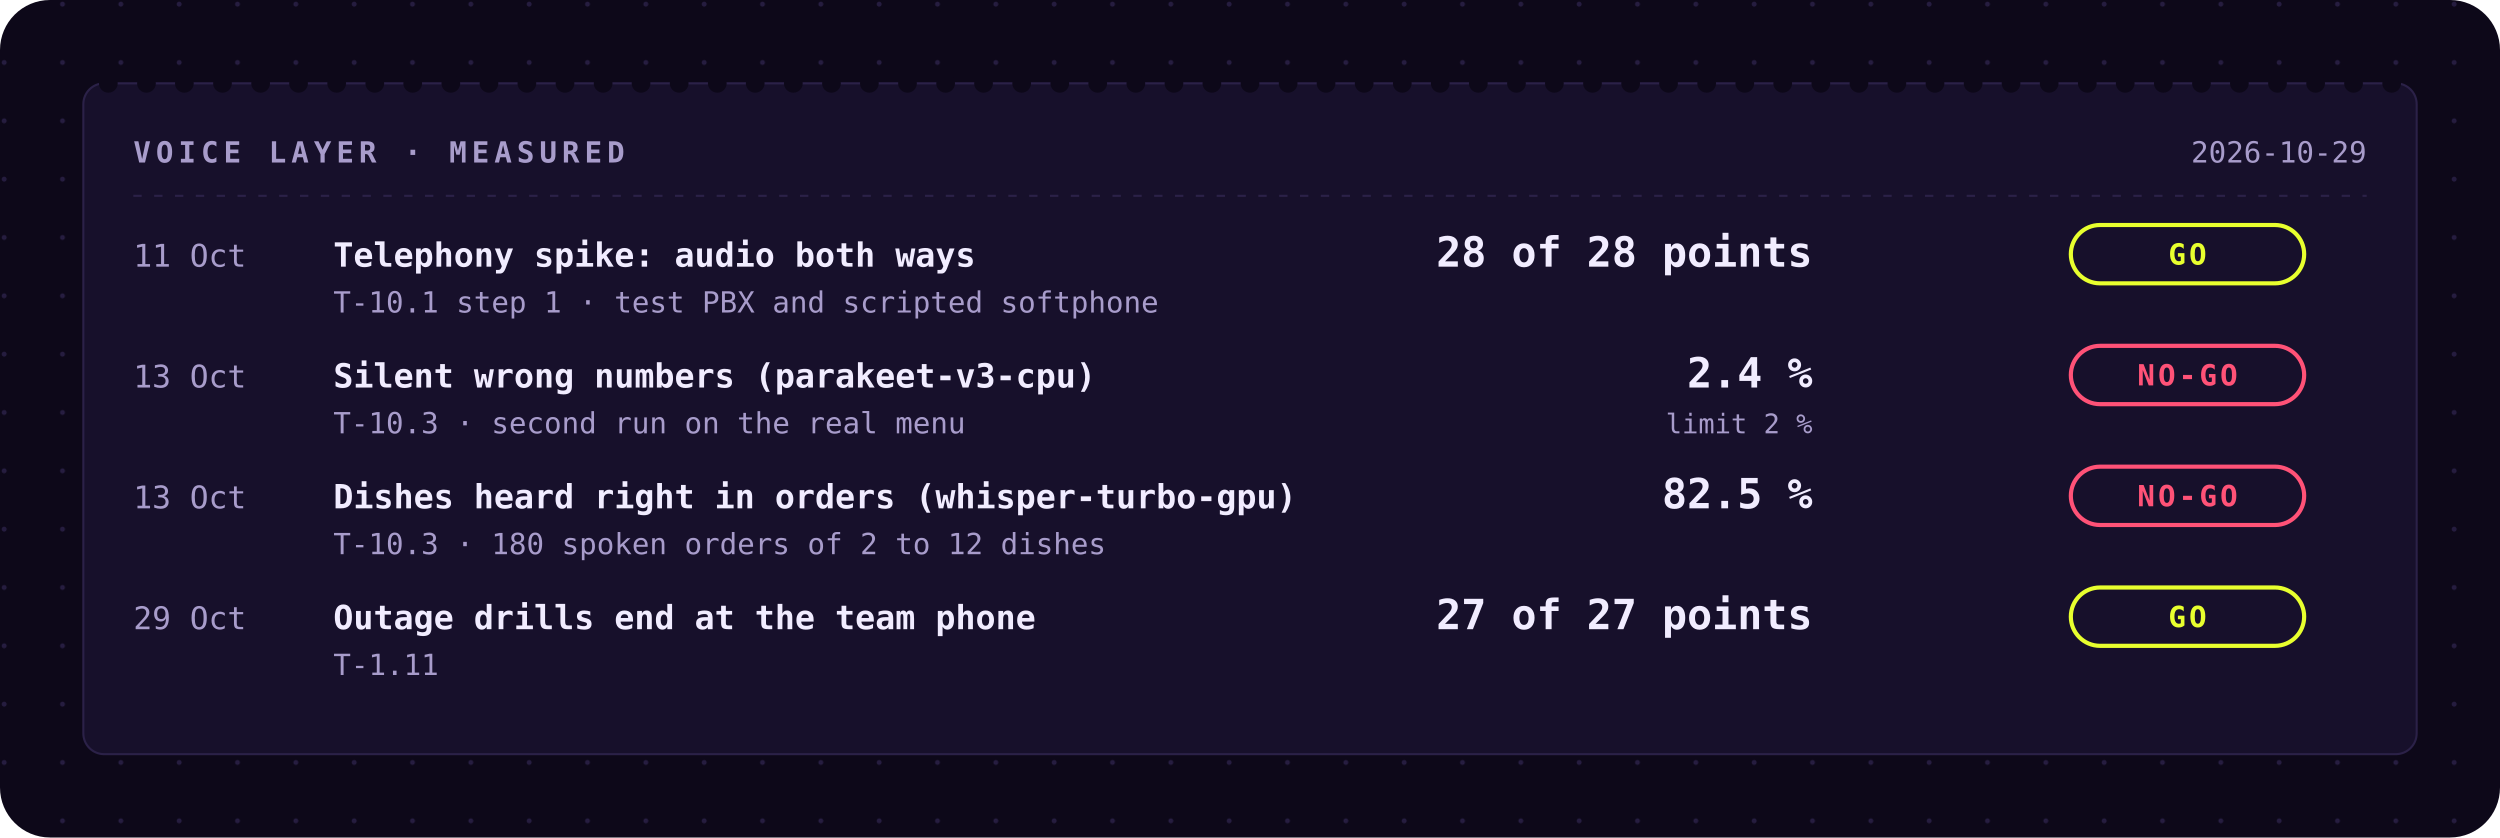
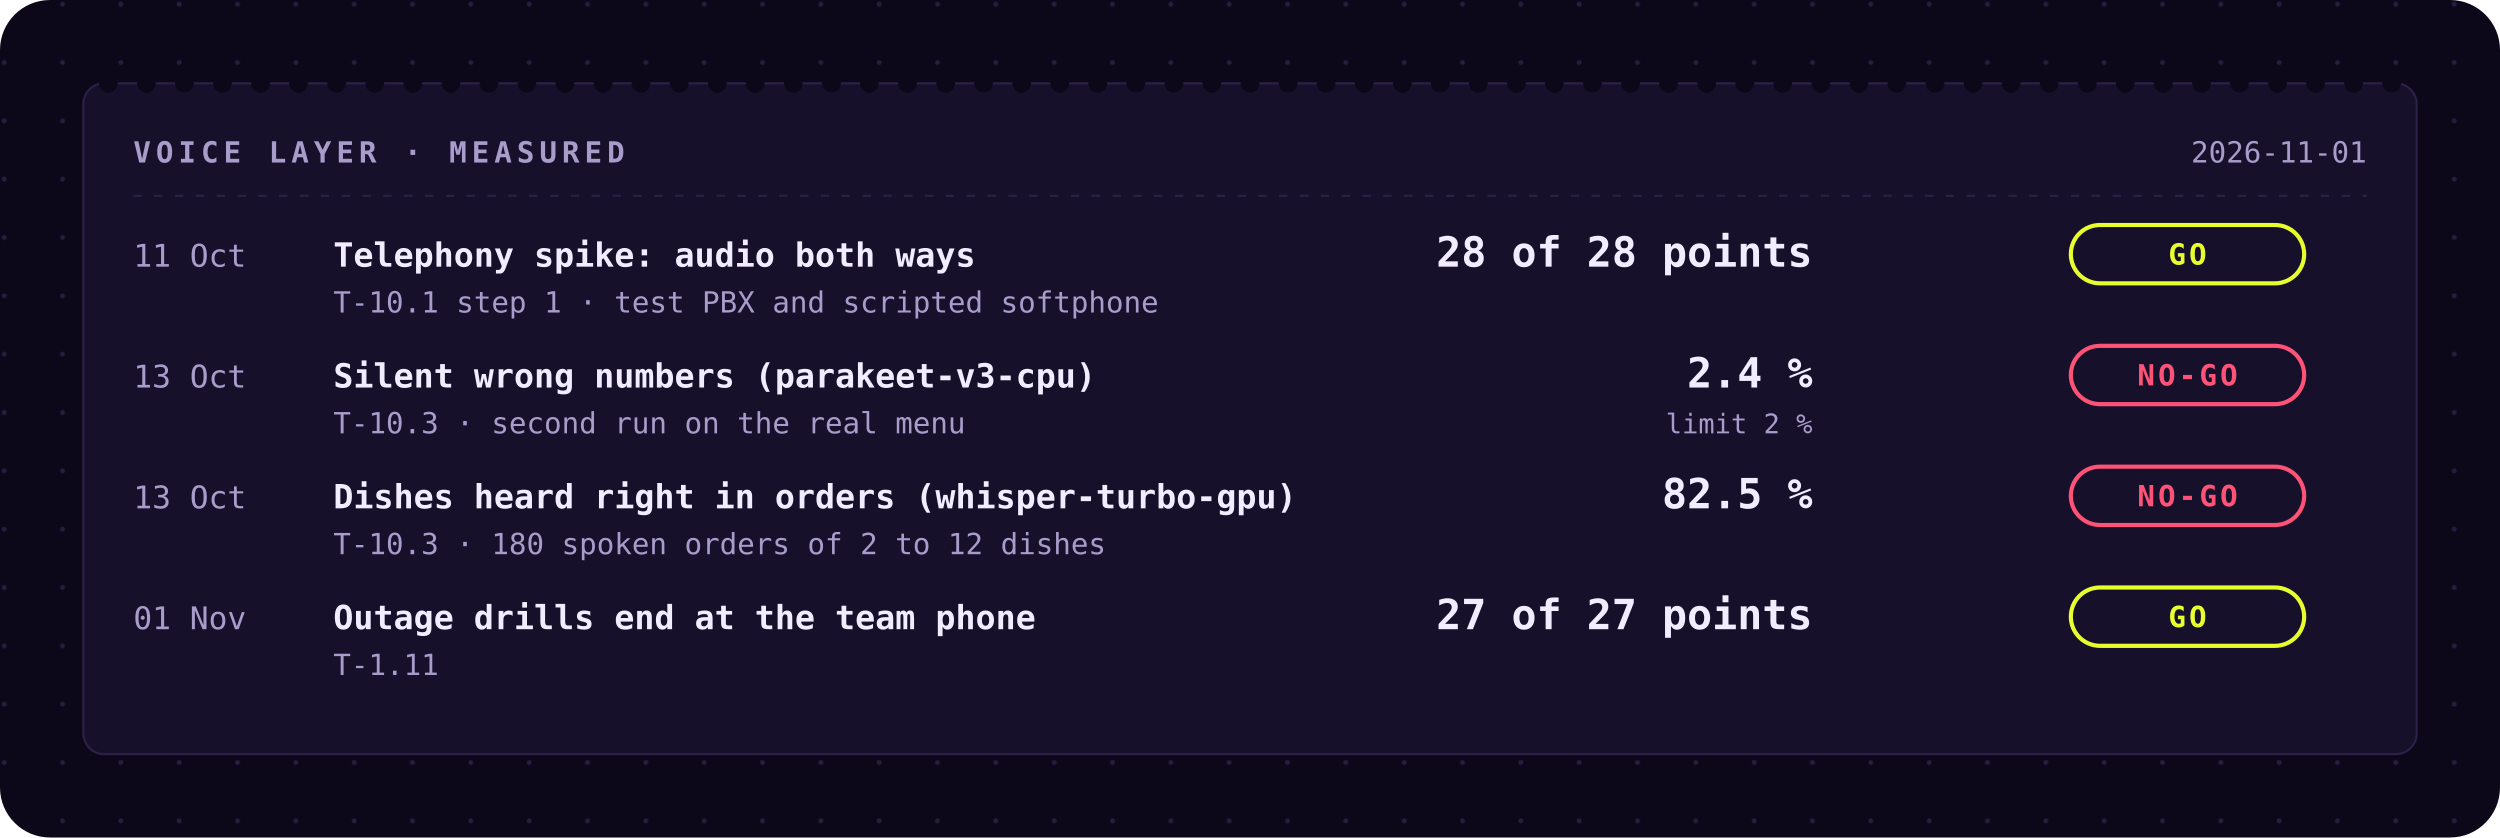
<svg xmlns="http://www.w3.org/2000/svg" width="1200" height="402" viewBox="0 0 1200 402" role="img" aria-labelledby="t d">
  <style>text{font-family:ui-monospace, 'JetBrains Mono', 'SF Mono', Menlo, Consolas, 'DejaVu Sans Mono', monospace}</style>
  <defs>
    <filter id="glow" filterUnits="userSpaceOnUse" x="0" y="0" width="1200" height="402">
      <feGaussianBlur stdDeviation="6" />
    </filter>
    <filter id="soft" filterUnits="userSpaceOnUse" x="0" y="0" width="1200" height="402">
      <feGaussianBlur stdDeviation="2.2" />
    </filter>
  </defs>
  <rect width="1200" height="402" rx="24" fill="#0D0819" />
  <pattern id="dots" width="28" height="28" patternUnits="userSpaceOnUse">
    <circle cx="2" cy="2" r="1.2" fill="#2B2148" />
  </pattern>
  <rect width="1200" height="402" rx="24" fill="url(#dots)" opacity="0.8" />
  <rect x="40" y="40" width="1120" height="322" rx="10" fill="#17102B" stroke="#2B2148" />
  <circle cx="52" cy="40" r="4.5" fill="#0D0819" />
  <circle cx="70.3" cy="40" r="4.5" fill="#0D0819" />
  <circle cx="88.5" cy="40" r="4.5" fill="#0D0819" />
  <circle cx="106.8" cy="40" r="4.5" fill="#0D0819" />
  <circle cx="125.1" cy="40" r="4.5" fill="#0D0819" />
  <circle cx="143.3" cy="40" r="4.5" fill="#0D0819" />
  <circle cx="161.6" cy="40" r="4.5" fill="#0D0819" />
  <circle cx="179.9" cy="40" r="4.5" fill="#0D0819" />
  <circle cx="198.1" cy="40" r="4.5" fill="#0D0819" />
  <circle cx="216.4" cy="40" r="4.5" fill="#0D0819" />
  <circle cx="234.7" cy="40" r="4.5" fill="#0D0819" />
  <circle cx="252.9" cy="40" r="4.5" fill="#0D0819" />
  <circle cx="271.2" cy="40" r="4.5" fill="#0D0819" />
  <circle cx="289.5" cy="40" r="4.5" fill="#0D0819" />
  <circle cx="307.7" cy="40" r="4.5" fill="#0D0819" />
  <circle cx="326" cy="40" r="4.5" fill="#0D0819" />
  <circle cx="344.3" cy="40" r="4.5" fill="#0D0819" />
  <circle cx="362.5" cy="40" r="4.5" fill="#0D0819" />
  <circle cx="380.8" cy="40" r="4.5" fill="#0D0819" />
  <circle cx="399.1" cy="40" r="4.5" fill="#0D0819" />
  <circle cx="417.3" cy="40" r="4.5" fill="#0D0819" />
  <circle cx="435.6" cy="40" r="4.5" fill="#0D0819" />
  <circle cx="453.9" cy="40" r="4.5" fill="#0D0819" />
  <circle cx="472.1" cy="40" r="4.5" fill="#0D0819" />
  <circle cx="490.4" cy="40" r="4.5" fill="#0D0819" />
  <circle cx="508.7" cy="40" r="4.5" fill="#0D0819" />
  <circle cx="526.9" cy="40" r="4.5" fill="#0D0819" />
  <circle cx="545.2" cy="40" r="4.5" fill="#0D0819" />
  <circle cx="563.5" cy="40" r="4.5" fill="#0D0819" />
  <circle cx="581.7" cy="40" r="4.5" fill="#0D0819" />
  <circle cx="600" cy="40" r="4.5" fill="#0D0819" />
  <circle cx="618.3" cy="40" r="4.5" fill="#0D0819" />
  <circle cx="636.5" cy="40" r="4.5" fill="#0D0819" />
  <circle cx="654.8" cy="40" r="4.5" fill="#0D0819" />
  <circle cx="673.1" cy="40" r="4.5" fill="#0D0819" />
  <circle cx="691.3" cy="40" r="4.5" fill="#0D0819" />
  <circle cx="709.6" cy="40" r="4.5" fill="#0D0819" />
  <circle cx="727.9" cy="40" r="4.5" fill="#0D0819" />
  <circle cx="746.1" cy="40" r="4.5" fill="#0D0819" />
  <circle cx="764.4" cy="40" r="4.5" fill="#0D0819" />
  <circle cx="782.7" cy="40" r="4.5" fill="#0D0819" />
  <circle cx="800.9" cy="40" r="4.5" fill="#0D0819" />
  <circle cx="819.2" cy="40" r="4.5" fill="#0D0819" />
  <circle cx="837.5" cy="40" r="4.5" fill="#0D0819" />
  <circle cx="855.7" cy="40" r="4.5" fill="#0D0819" />
  <circle cx="874" cy="40" r="4.5" fill="#0D0819" />
  <circle cx="892.3" cy="40" r="4.5" fill="#0D0819" />
  <circle cx="910.5" cy="40" r="4.5" fill="#0D0819" />
  <circle cx="928.8" cy="40" r="4.5" fill="#0D0819" />
  <circle cx="947.1" cy="40" r="4.5" fill="#0D0819" />
  <circle cx="965.3" cy="40" r="4.5" fill="#0D0819" />
  <circle cx="983.6" cy="40" r="4.5" fill="#0D0819" />
  <circle cx="1001.9" cy="40" r="4.5" fill="#0D0819" />
  <circle cx="1020.1" cy="40" r="4.5" fill="#0D0819" />
  <circle cx="1038.4" cy="40" r="4.5" fill="#0D0819" />
  <circle cx="1056.7" cy="40" r="4.5" fill="#0D0819" />
  <circle cx="1074.9" cy="40" r="4.5" fill="#0D0819" />
  <circle cx="1093.2" cy="40" r="4.5" fill="#0D0819" />
  <circle cx="1111.5" cy="40" r="4.5" fill="#0D0819" />
  <circle cx="1129.7" cy="40" r="4.5" fill="#0D0819" />
  <circle cx="1148" cy="40" r="4.5" fill="#0D0819" />
  <text x="64" y="78" font-size="14" fill="#A89CCB" font-weight="700" letter-spacing="2.4">VOICE LAYER · MEASURED</text>
-   <text x="1136" y="78" font-size="14" fill="#A89CCB" text-anchor="end">2026-10-29</text>
+   <text x="1136" y="78" font-size="14" fill="#A89CCB" text-anchor="end">2026-11-01</text>
  <line x1="64" y1="94" x2="1136" y2="94" stroke="#2B2148" stroke-dasharray="4 6" />
  <text x="64" y="128" font-size="15" fill="#A89CCB">11 Oct</text>
  <text x="160" y="128" font-size="16" fill="#F1ECFF" font-weight="700">Telephony spike: audio both ways</text>
  <text x="160" y="150" font-size="14" fill="#A89CCB">T-10.1 step 1 · test PBX and scripted softphone</text>
  <text x="870" y="128" font-size="20" fill="#F1ECFF" text-anchor="end" font-weight="700">28 of 28 points</text>
  <rect x="994" y="108" width="112" height="28" rx="14" fill="none" stroke="#E8FF2E" stroke-width="2" />
  <text x="1050" y="127" font-size="14" fill="#E8FF2E" text-anchor="middle" font-weight="700" letter-spacing="1.5">GO</text>
  <text x="64" y="186" font-size="15" fill="#A89CCB">13 Oct</text>
  <text x="160" y="186" font-size="16" fill="#F1ECFF" font-weight="700">Silent wrong numbers (parakeet-v3-cpu)</text>
  <text x="160" y="208" font-size="14" fill="#A89CCB">T-10.3 · second run on the real menu</text>
  <text x="870" y="186" font-size="20" fill="#F1ECFF" text-anchor="end" font-weight="700">2.4 %</text>
  <text x="870" y="208" font-size="13" fill="#A89CCB" text-anchor="end">limit 2 %</text>
  <rect x="994" y="166" width="112" height="28" rx="14" fill="none" stroke="#FF5277" stroke-width="2" />
  <text x="1050" y="185" font-size="14" fill="#FF5277" text-anchor="middle" font-weight="700" letter-spacing="1.5">NO-GO</text>
  <text x="64" y="244" font-size="15" fill="#A89CCB">13 Oct</text>
  <text x="160" y="244" font-size="16" fill="#F1ECFF" font-weight="700">Dishes heard right in orders (whisper-turbo-gpu)</text>
  <text x="160" y="266" font-size="14" fill="#A89CCB">T-10.3 · 180 spoken orders of 2 to 12 dishes</text>
  <text x="870" y="244" font-size="20" fill="#F1ECFF" text-anchor="end" font-weight="700">82.5 %</text>
  <rect x="994" y="224" width="112" height="28" rx="14" fill="none" stroke="#FF5277" stroke-width="2" />
  <text x="1050" y="243" font-size="14" fill="#FF5277" text-anchor="middle" font-weight="700" letter-spacing="1.5">NO-GO</text>
-   <text x="64" y="302" font-size="15" fill="#A89CCB">29 Oct</text>
+   <text x="64" y="302" font-size="15" fill="#A89CCB">01 Nov</text>
  <text x="160" y="302" font-size="16" fill="#F1ECFF" font-weight="700">Outage drills end at the team phone</text>
  <text x="160" y="324" font-size="14" fill="#A89CCB">T-1.11</text>
  <text x="870" y="302" font-size="20" fill="#F1ECFF" text-anchor="end" font-weight="700">27 of 27 points</text>
  <rect x="994" y="282" width="112" height="28" rx="14" fill="none" stroke="#E8FF2E" stroke-width="2" />
  <text x="1050" y="301" font-size="14" fill="#E8FF2E" text-anchor="middle" font-weight="700" letter-spacing="1.5">GO</text>
</svg>
